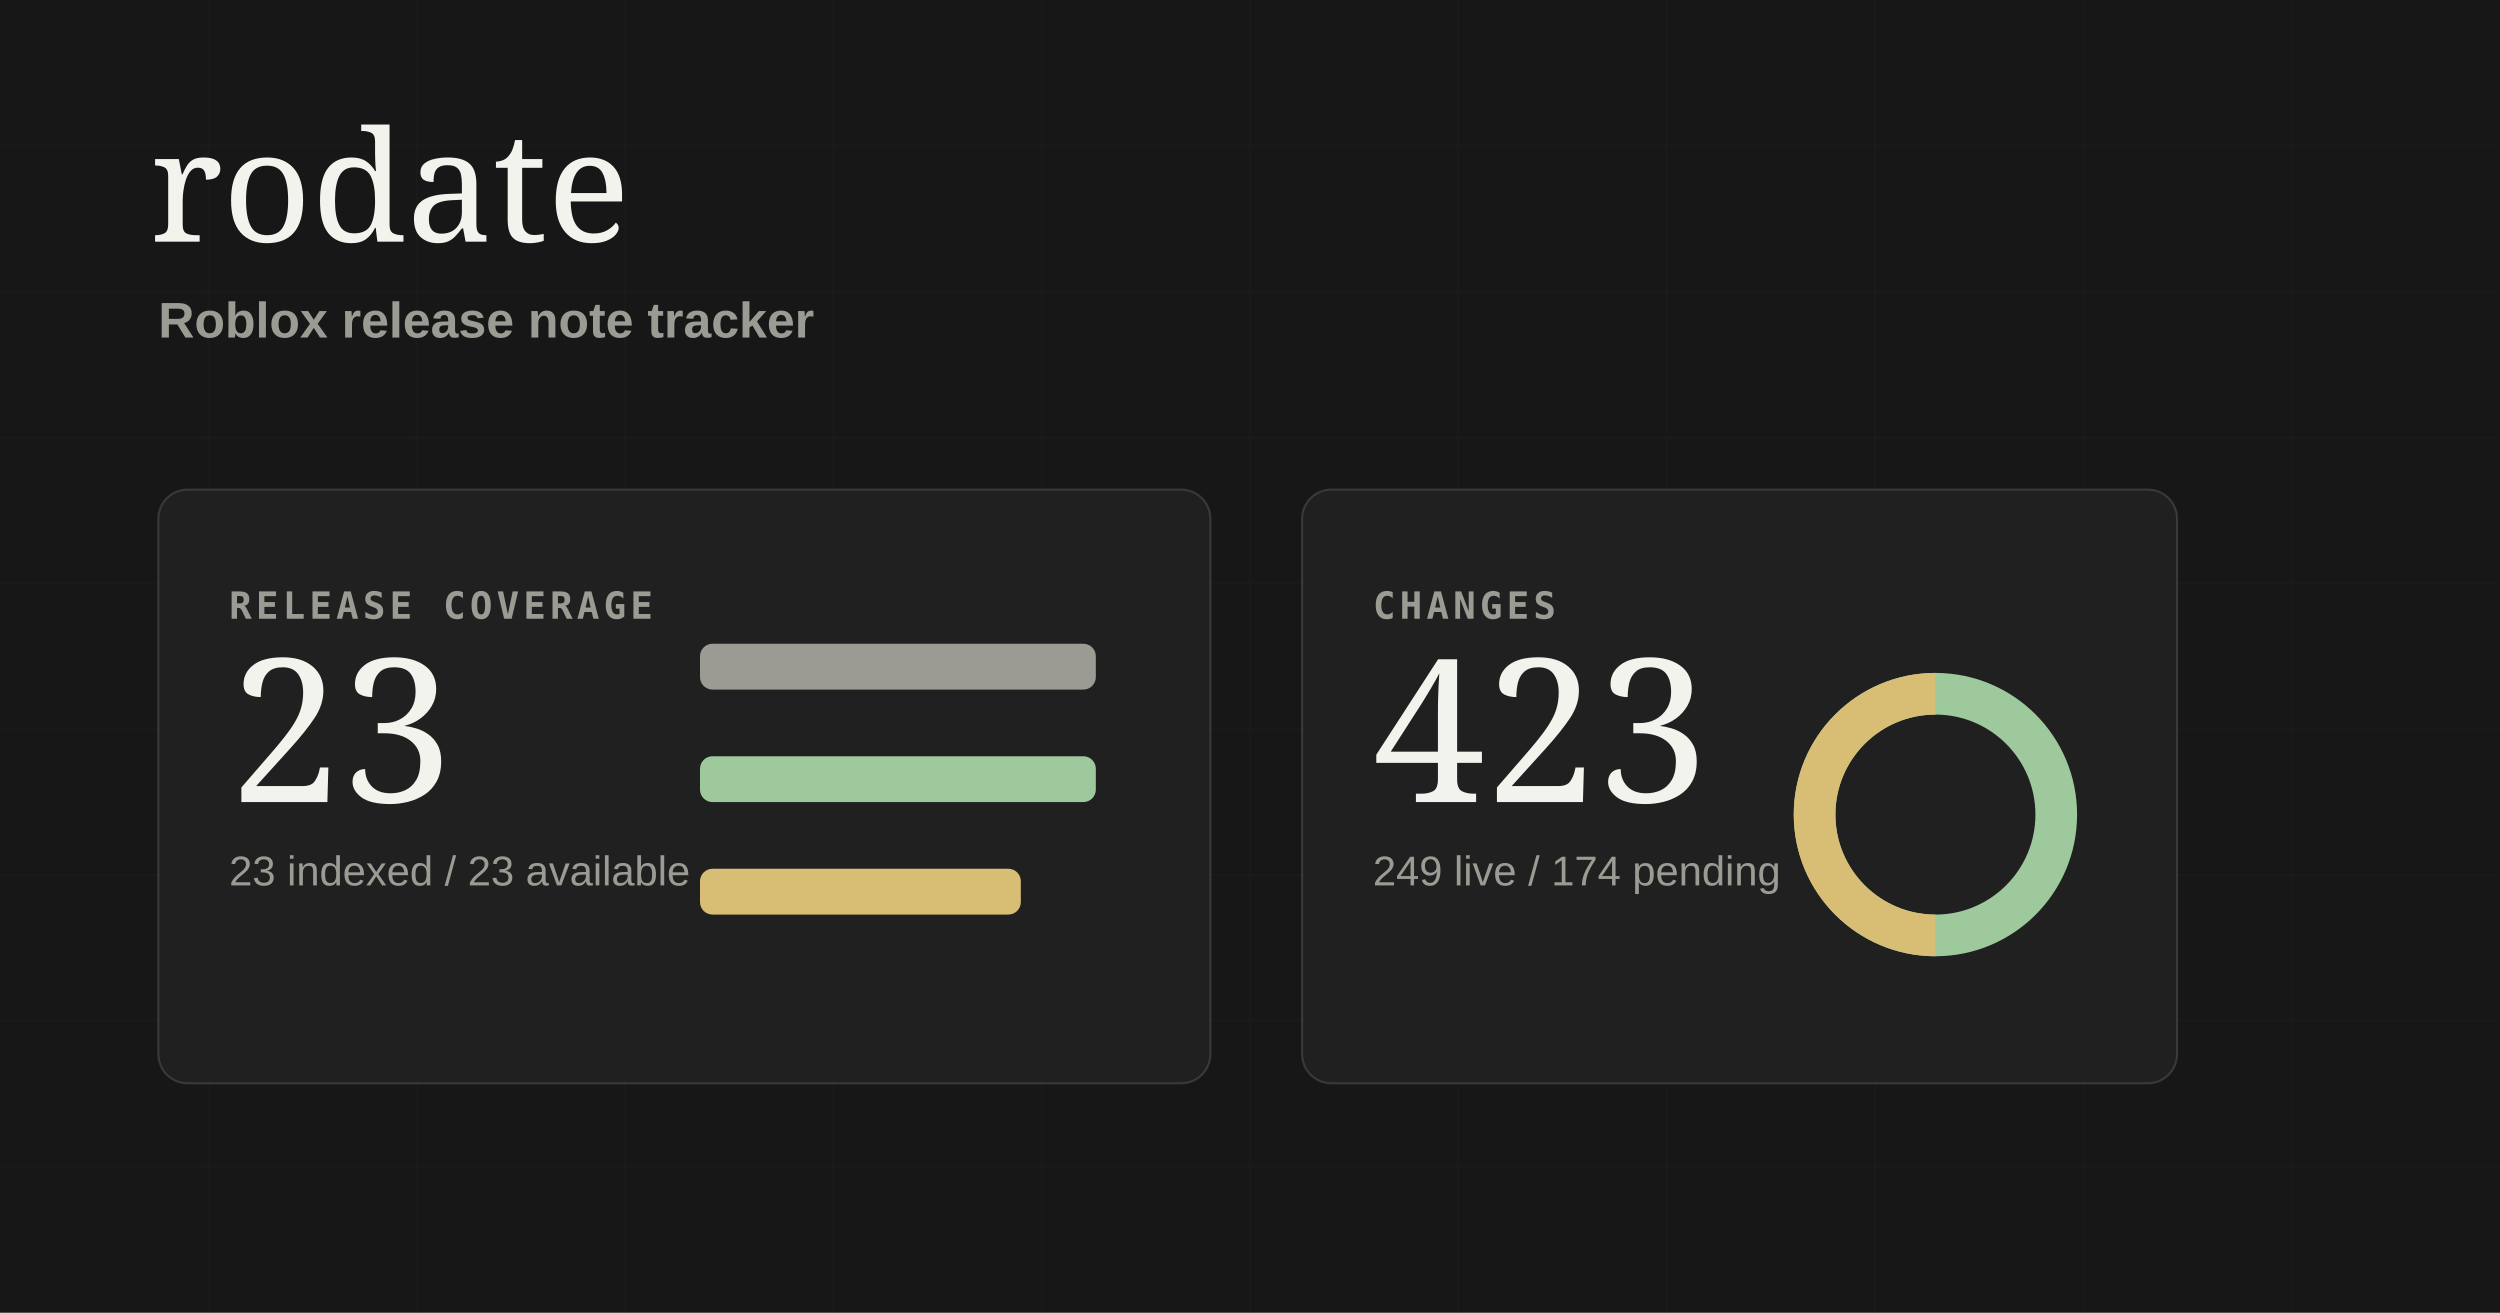
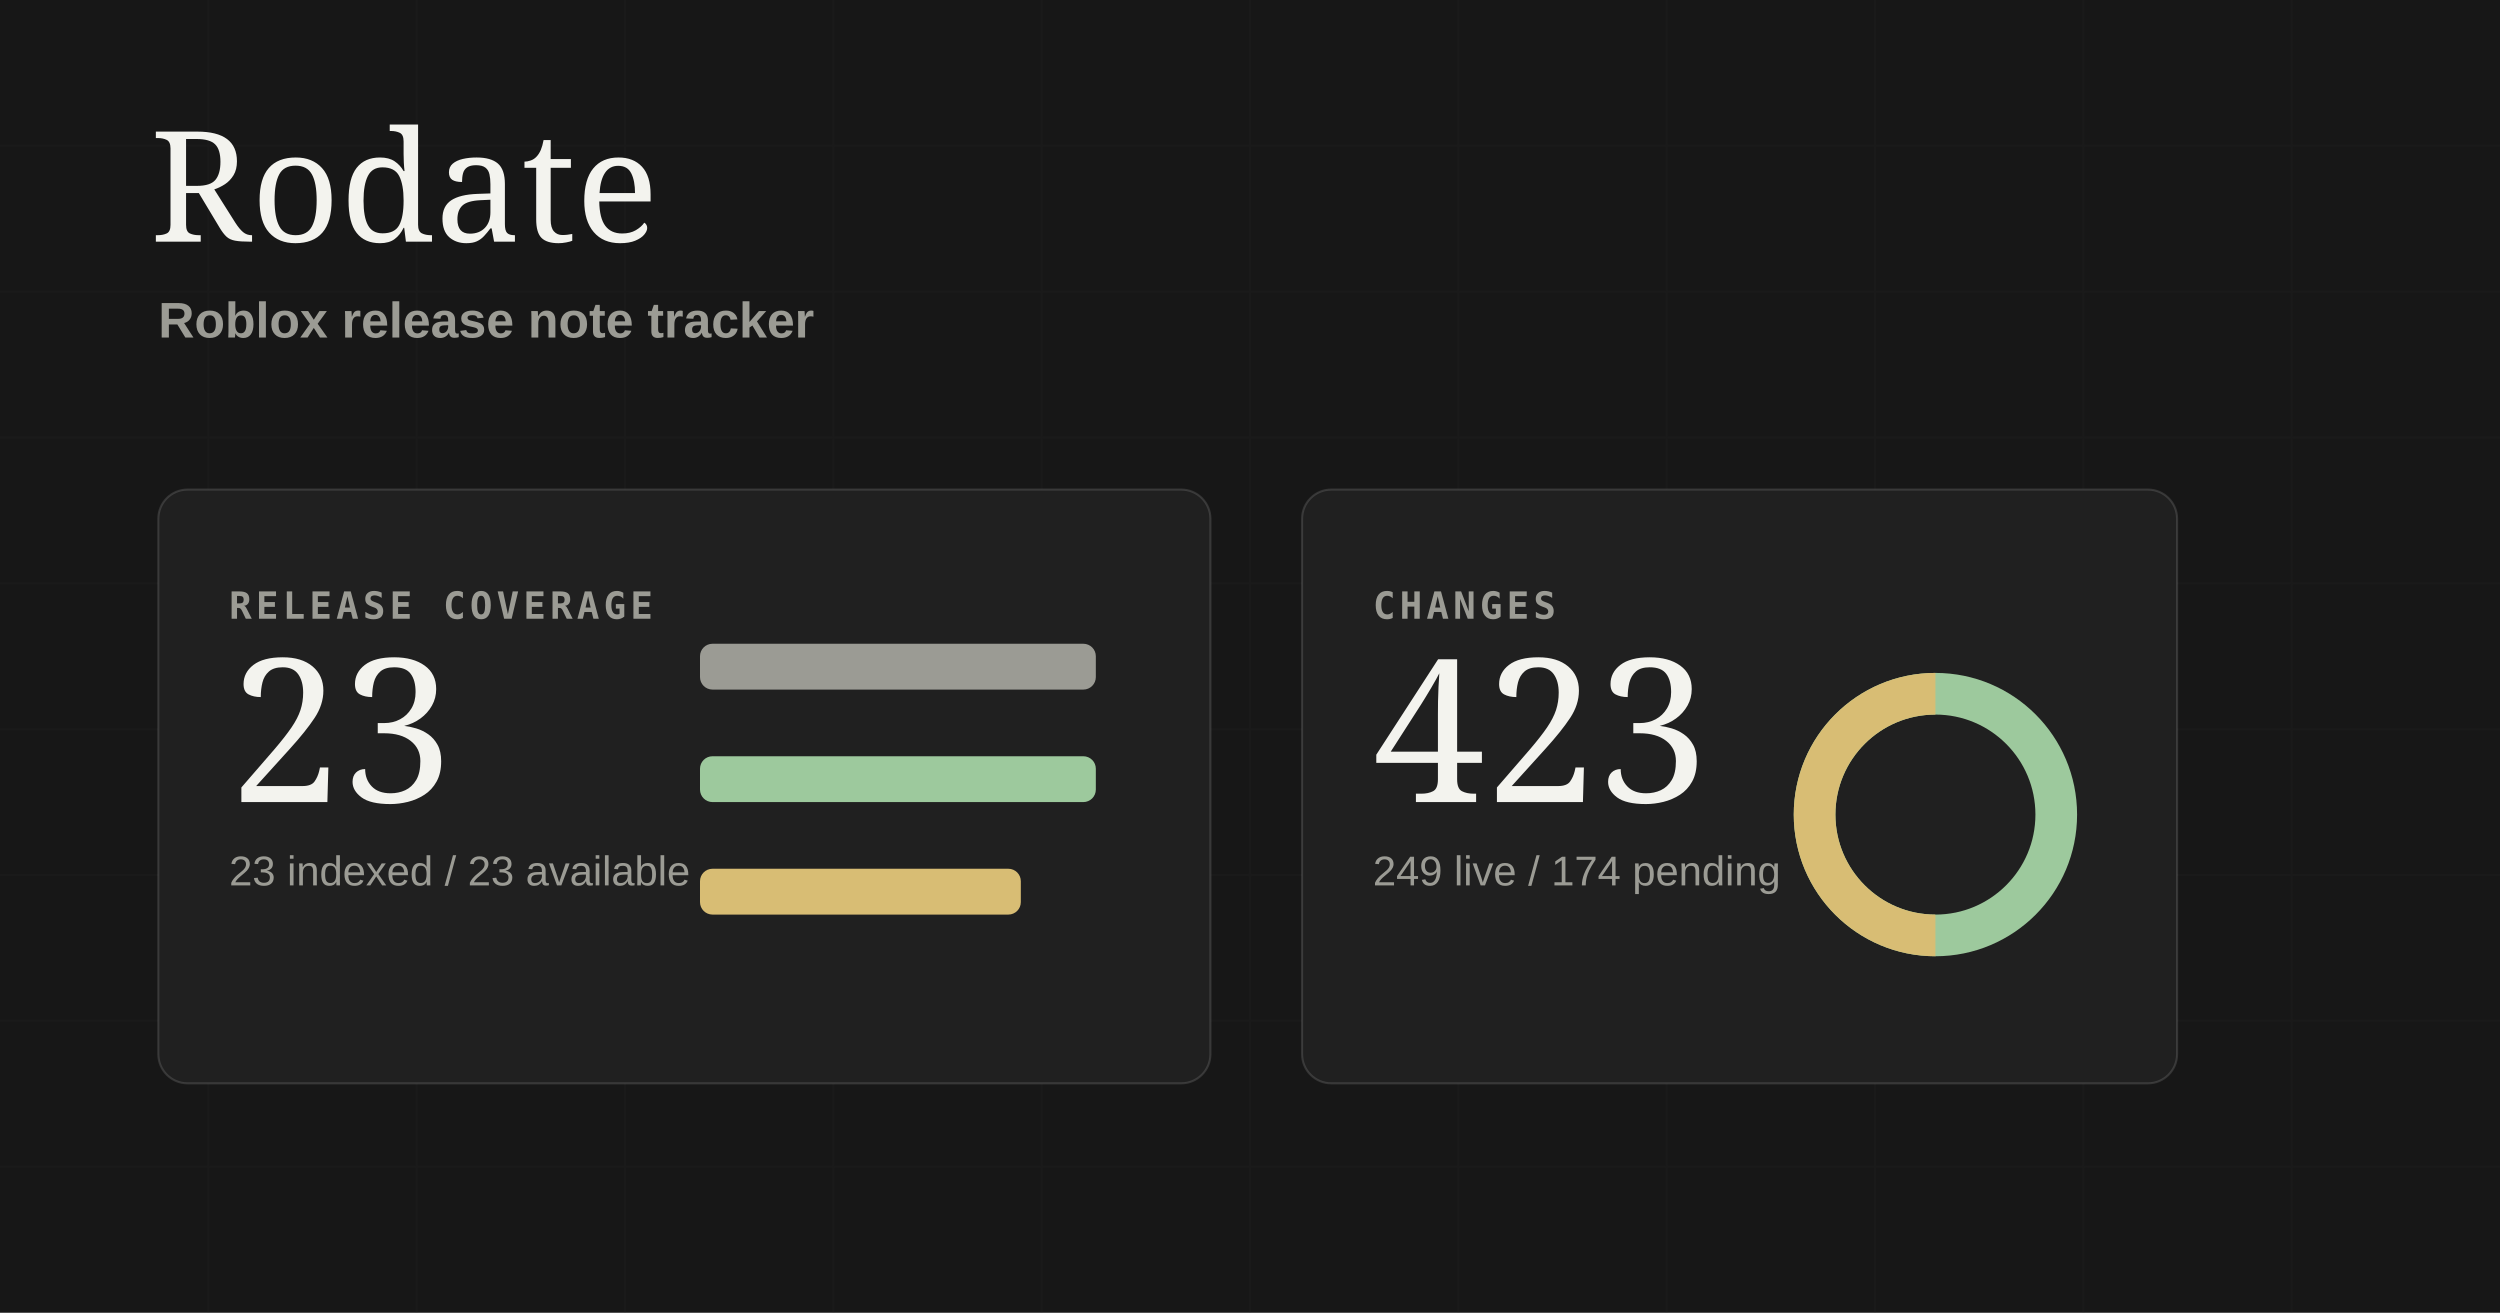
- <svg xmlns="http://www.w3.org/2000/svg" width="1200" height="630" viewBox="0 0 1200 630" role="img" aria-label="rodate dashboard preview">
+ <svg xmlns="http://www.w3.org/2000/svg" width="1200" height="630" viewBox="0 0 1200 630" role="img" aria-label="Rodate dashboard preview">
  <rect width="1200" height="630" fill="#171717" />
  <path d="M0 0h1200v630H0z" fill="#171717" />
  <g opacity=".18" stroke="#292929">
    <path d="M0 70h1200M0 140h1200M0 210h1200M0 280h1200M0 350h1200M0 420h1200M0 490h1200M0 560h1200" />
    <path d="M100 0v630M200 0v630M300 0v630M400 0v630M500 0v630M600 0v630M700 0v630M800 0v630M900 0v630M1000 0v630M1100 0v630" />
  </g>
-   <text x="72" y="116" fill="#f3f3ee" font-family="Georgia, serif" font-size="74" font-weight="500">rodate</text>
+   <text x="72" y="116" fill="#f3f3ee" font-family="Georgia, serif" font-size="74" font-weight="500">Rodate</text>
  <text x="76" y="162" fill="#9b9b94" font-family="Arial, sans-serif" font-size="24" font-weight="600">Roblox release note tracker</text>
  <g transform="translate(76 235)">
    <rect width="505" height="285" rx="14" fill="#202020" stroke="rgba(255,255,255,.13)" />
    <text x="34" y="62" fill="#9b9b94" font-family="monospace" font-size="18" font-weight="700" letter-spacing="2">RELEASE COVERAGE</text>
    <text x="34" y="150" fill="#f3f3ee" font-family="Georgia, serif" font-size="96">23</text>
    <text x="34" y="190" fill="#9b9b94" font-family="Arial, sans-serif" font-size="20">23 indexed / 23 available</text>
    <rect x="260" y="74" width="190" height="22" rx="6" fill="#9b9b94" />
    <rect x="260" y="128" width="190" height="22" rx="6" fill="#9dc99d" />
    <rect x="260" y="182" width="154" height="22" rx="6" fill="#d8bd74" />
  </g>
  <g transform="translate(625 235)">
    <rect width="420" height="285" rx="14" fill="#202020" stroke="rgba(255,255,255,.13)" />
    <text x="34" y="62" fill="#9b9b94" font-family="monospace" font-size="18" font-weight="700" letter-spacing="2">CHANGES</text>
    <text x="34" y="150" fill="#f3f3ee" font-family="Georgia, serif" font-size="96">423</text>
    <text x="34" y="190" fill="#9b9b94" font-family="Arial, sans-serif" font-size="20">249 live / 174 pending</text>
    <circle cx="304" cy="156" r="58" fill="none" stroke="#9dc99d" stroke-width="20" />
    <path d="M304 98a58 58 0 1 0 0 116" fill="none" stroke="#d8bd74" stroke-width="20" />
  </g>
</svg>
